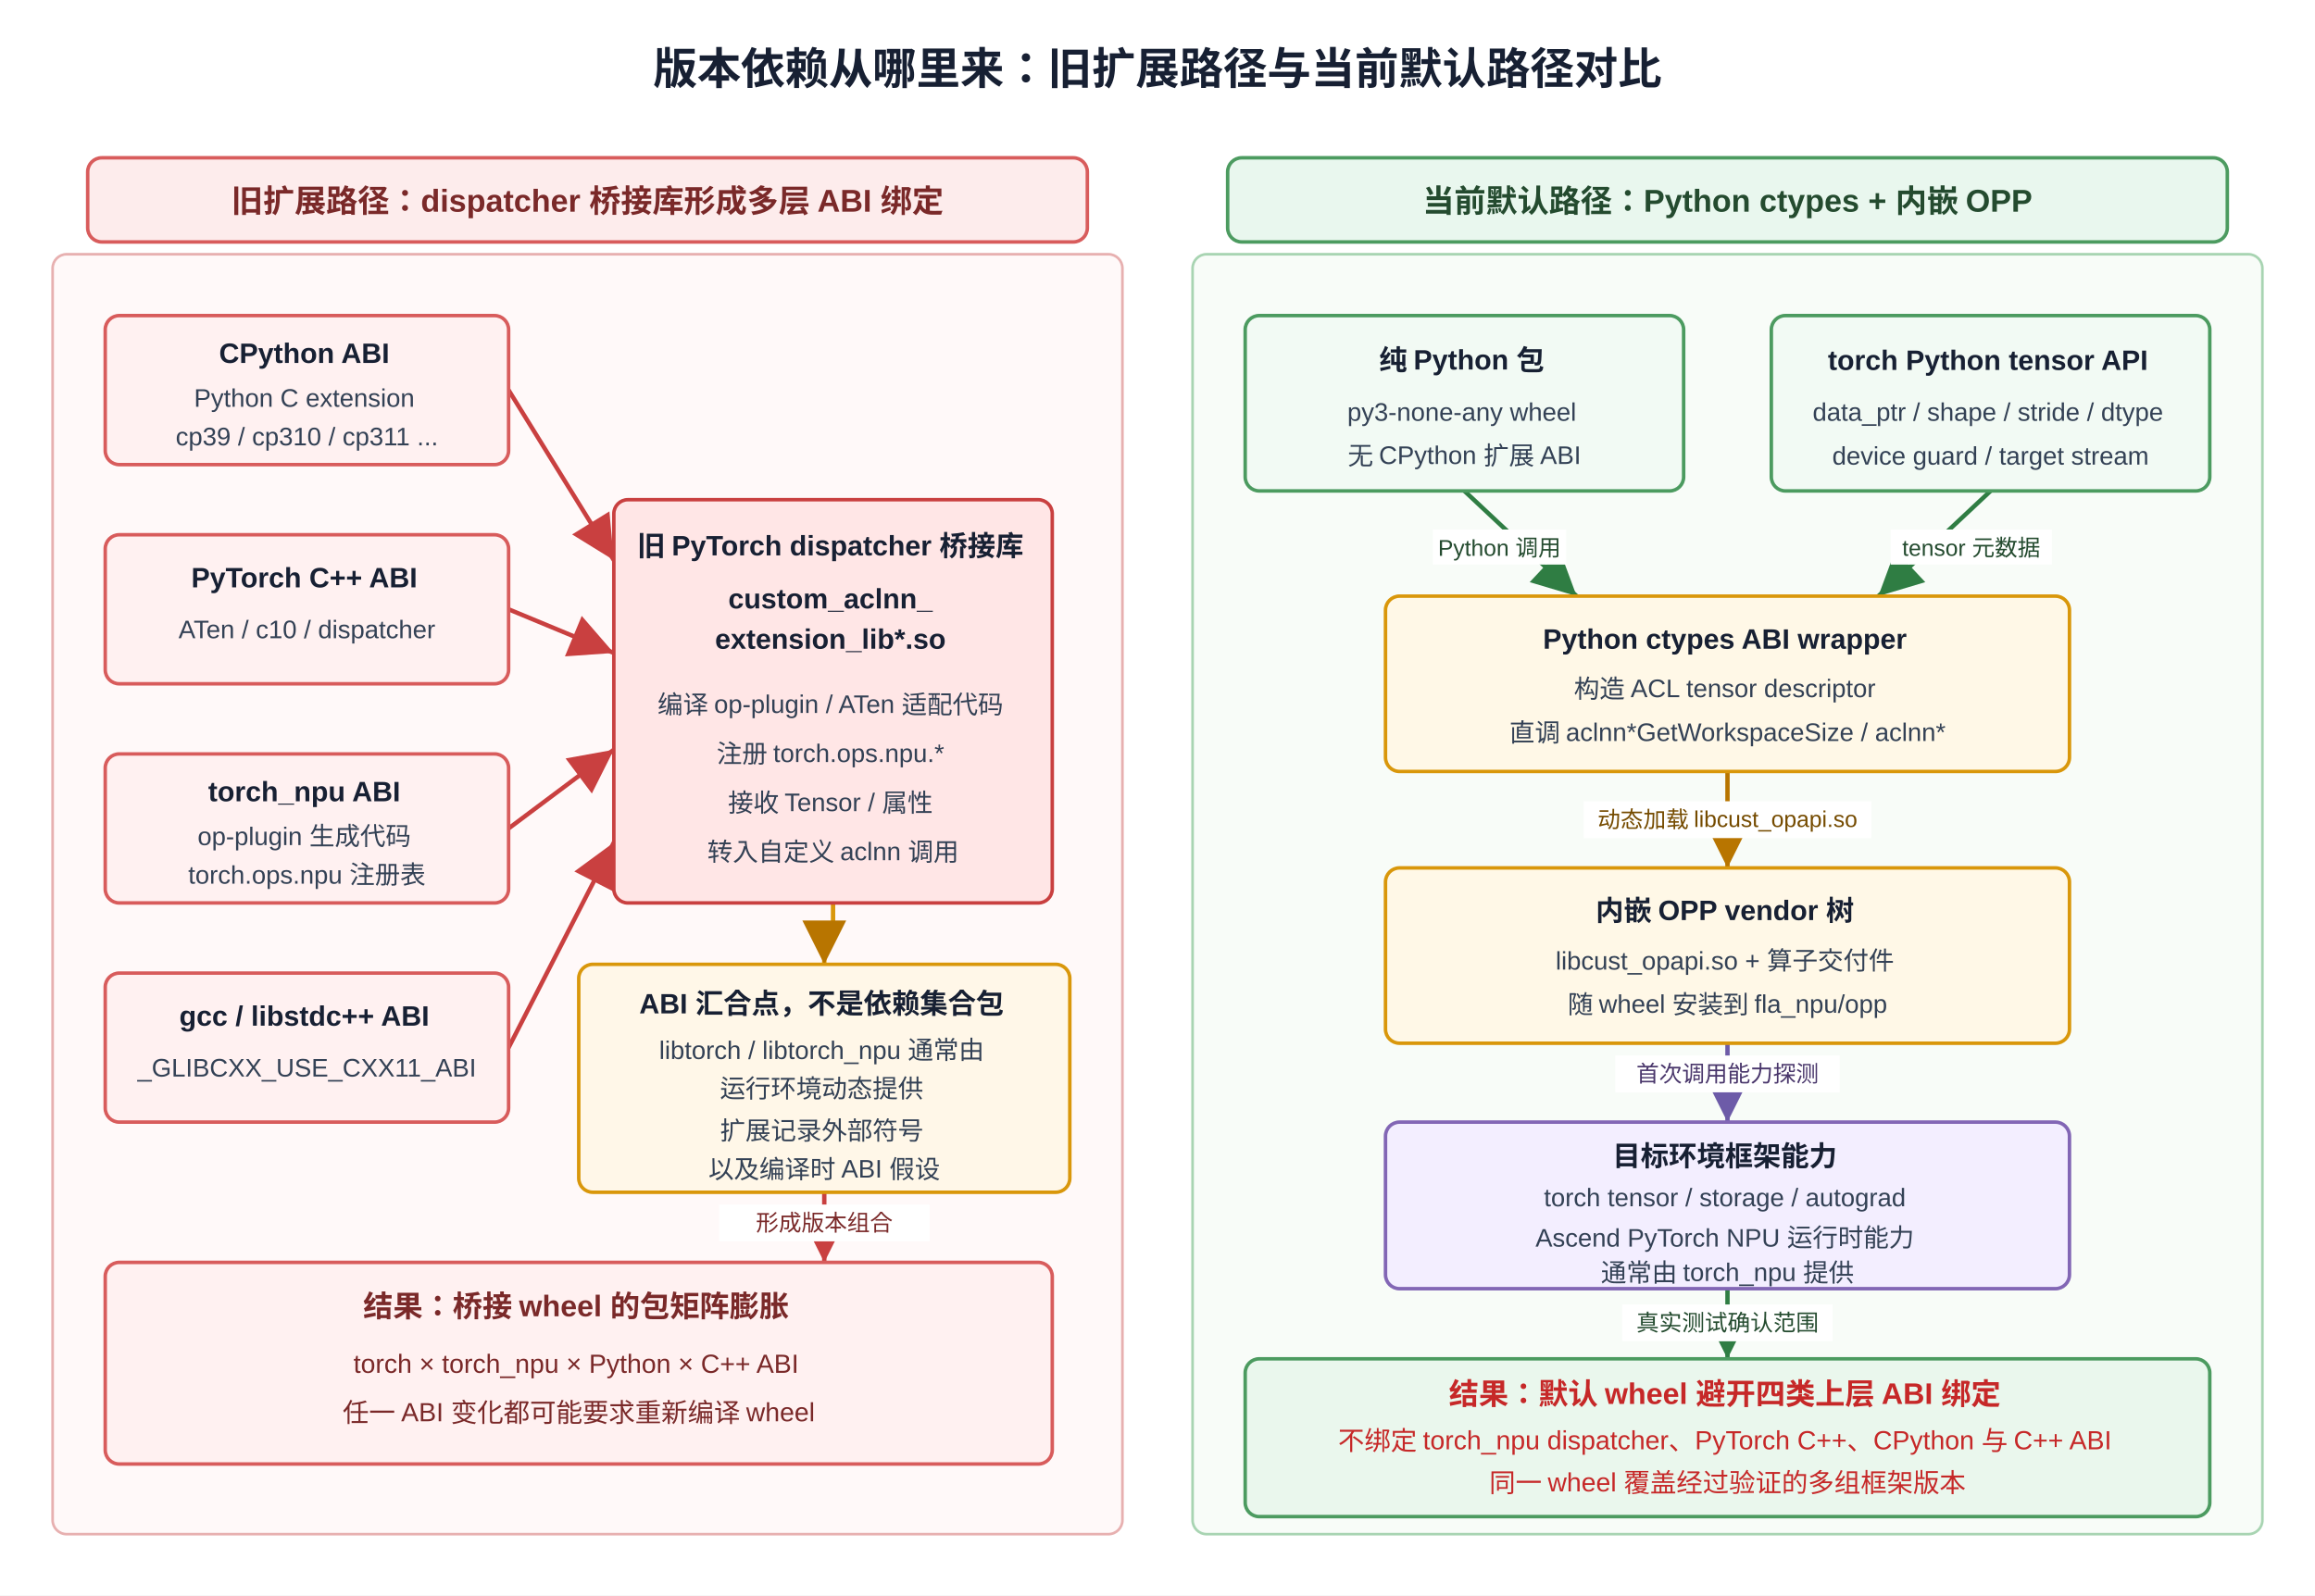
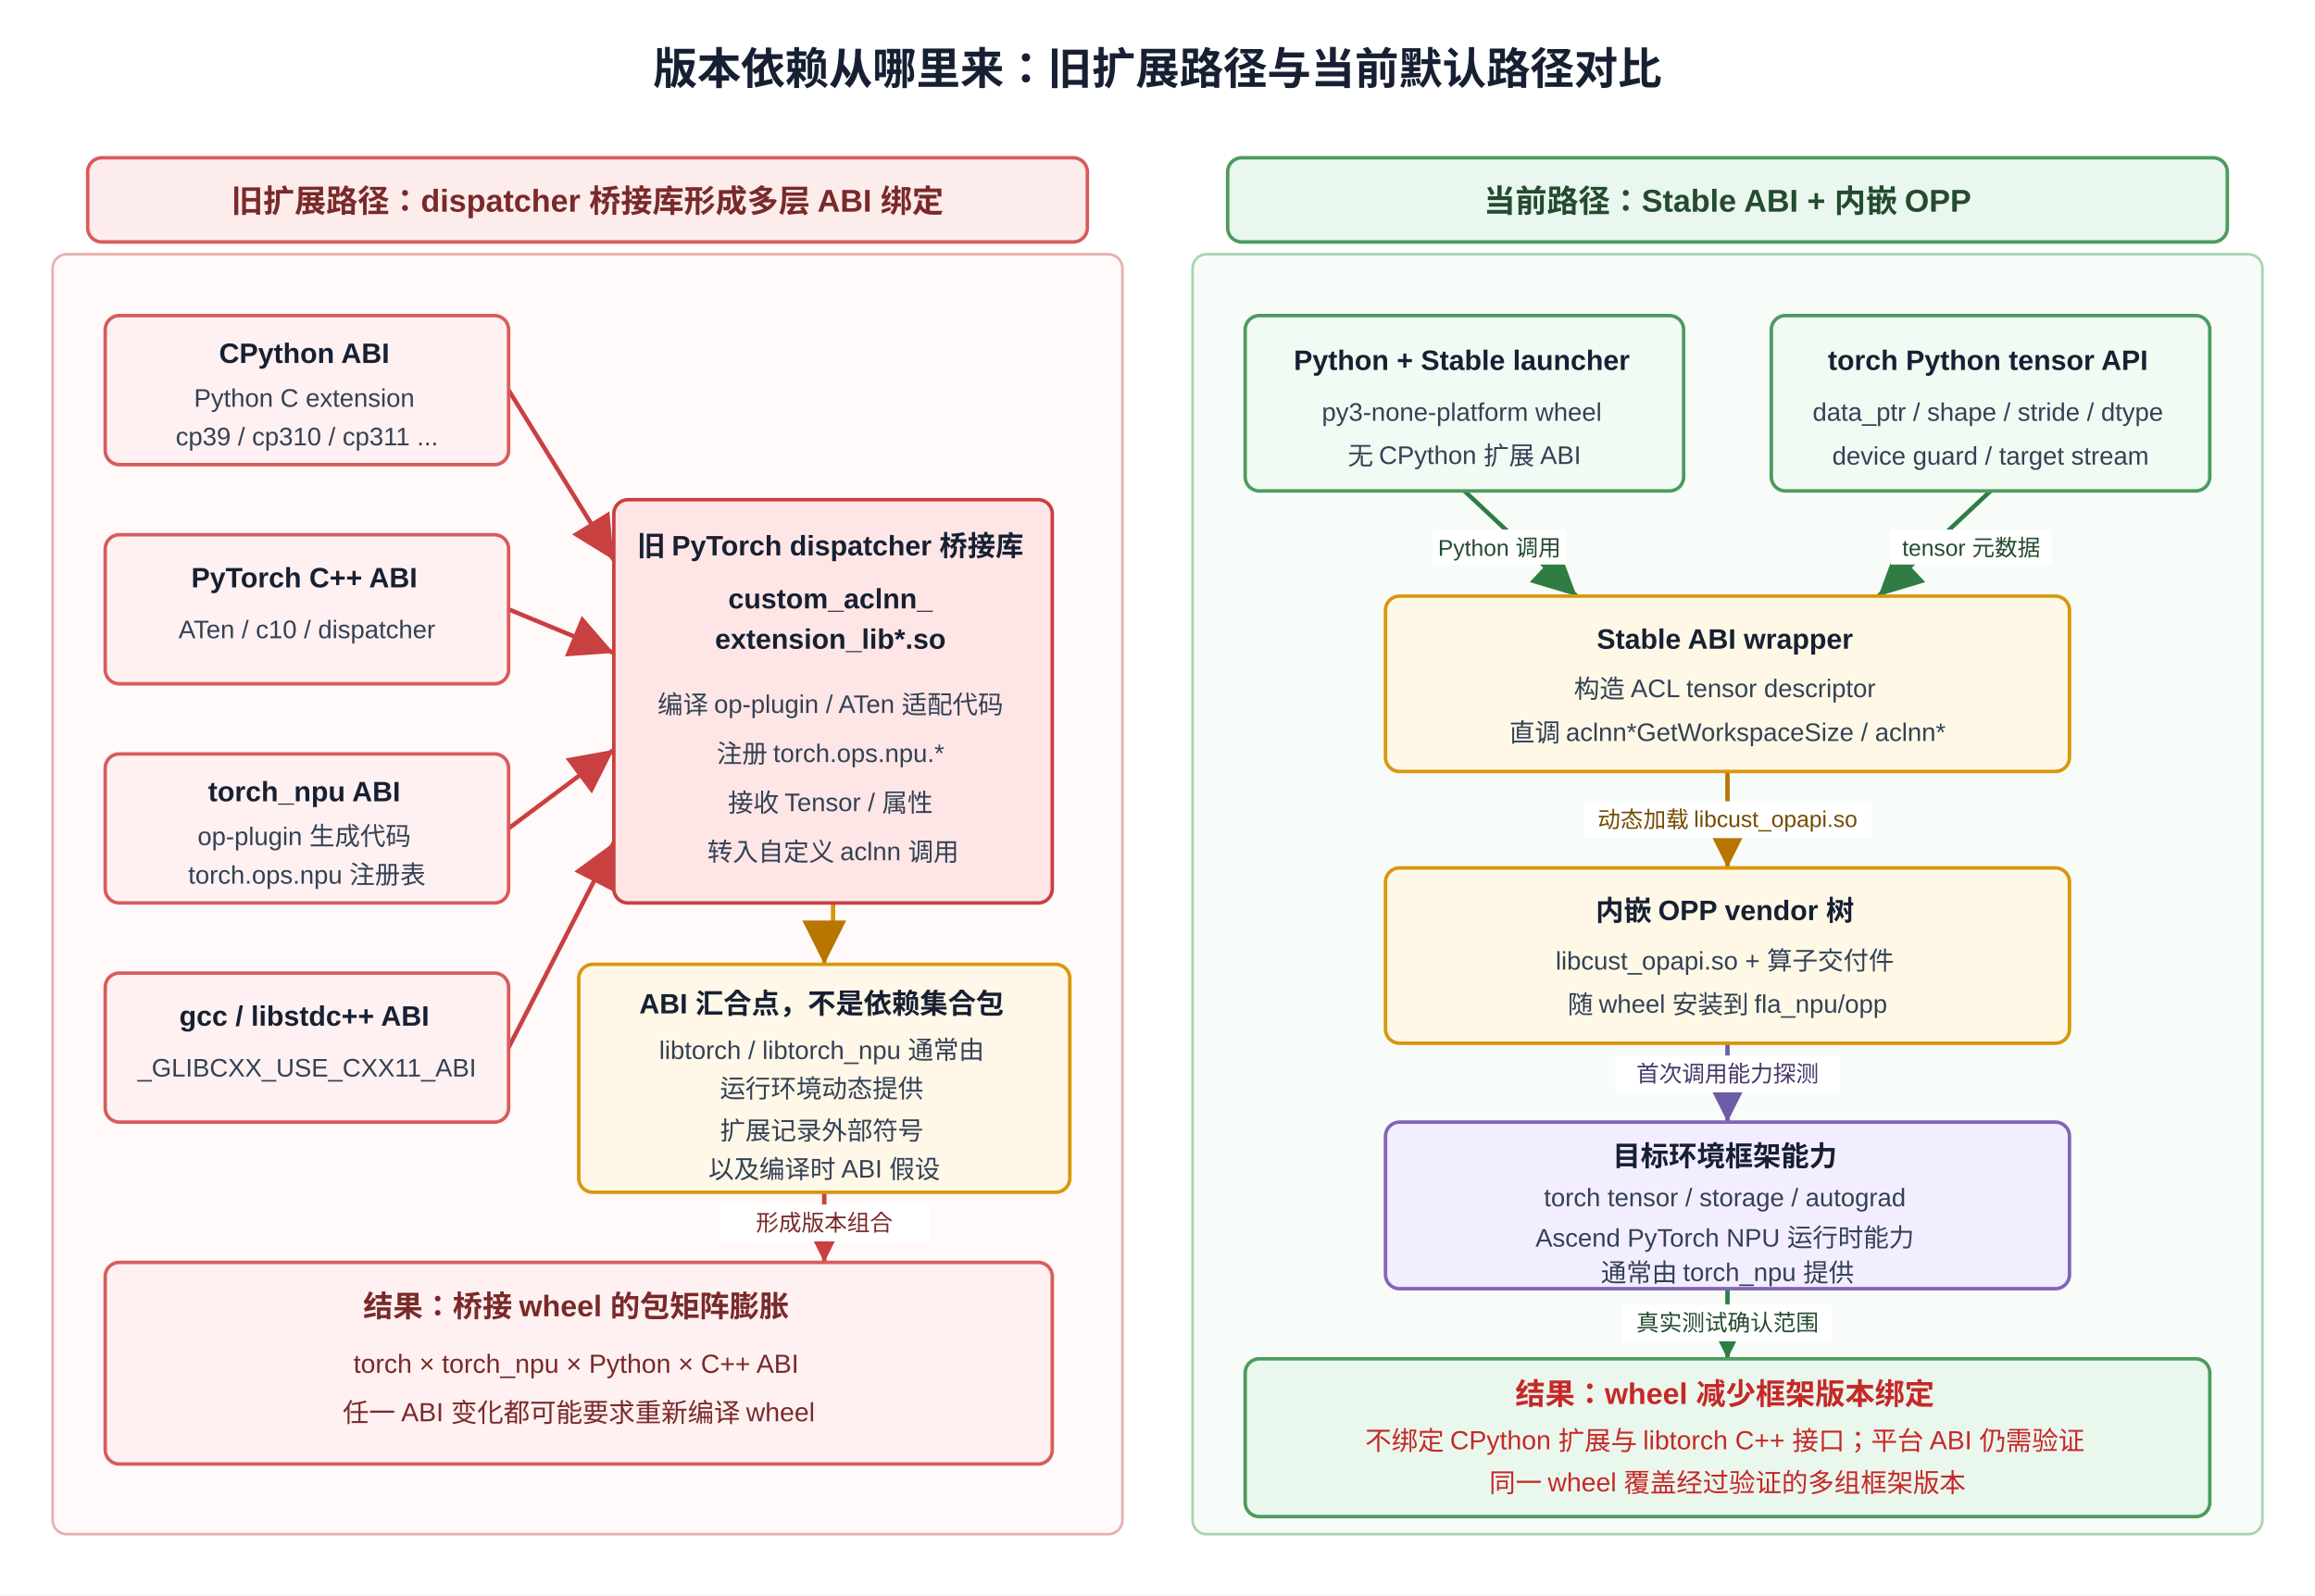
<svg xmlns="http://www.w3.org/2000/svg" width="1320" height="910" viewBox="0 0 1320 910" role="img" aria-labelledby="title desc">
  <defs>
    <style>
      .canvas { fill: #ffffff; }
      .title { font: 700 25px Arial, "Microsoft YaHei", sans-serif; fill: #172033; }
      .panel-title { font: 700 18px Arial, "Microsoft YaHei", sans-serif; }
      .node-title { font: 700 16px Arial, "Microsoft YaHei", sans-serif; fill: #172033; }
      .node-text { font: 14.5px Arial, "Microsoft YaHei", sans-serif; fill: #334155; }
      .result-title { font: 700 17px Arial, "Microsoft YaHei", sans-serif; }
      .result-text { font: 15px Arial, "Microsoft YaHei", sans-serif; }
      .edge-label { font: 13px Arial, "Microsoft YaHei", sans-serif; }
      .box { stroke-width: 2; rx: 8; ry: 8; }
      .edge { fill: none; stroke-width: 2.5; stroke-linecap: round; stroke-linejoin: round; }
    </style>
    <marker id="arrow-red" markerWidth="12" markerHeight="10" refX="10" refY="5" orient="auto" markerUnits="strokeWidth">
      <path d="M0,0 L10,5 L0,10 Z" fill="#C94040" />
    </marker>
    <marker id="arrow-green" markerWidth="12" markerHeight="10" refX="10" refY="5" orient="auto" markerUnits="strokeWidth">
      <path d="M0,0 L10,5 L0,10 Z" fill="#2F7D43" />
    </marker>
    <marker id="arrow-amber" markerWidth="12" markerHeight="10" refX="10" refY="5" orient="auto" markerUnits="strokeWidth">
      <path d="M0,0 L10,5 L0,10 Z" fill="#B87500" />
    </marker>
    <marker id="arrow-purple" markerWidth="12" markerHeight="10" refX="10" refY="5" orient="auto" markerUnits="strokeWidth">
      <path d="M0,0 L10,5 L0,10 Z" fill="#6D5BA8" />
    </marker>
  </defs>
  <rect class="canvas" width="1320" height="910" />
  <text class="title" x="660" y="48" text-anchor="middle">版本依赖从哪里来：旧扩展路径与当前默认路径对比</text>
  <rect x="30" y="145" width="610" height="730" rx="8" fill="#FFF9F9" stroke="#E7B0B0" stroke-width="1.5" />
  <rect x="680" y="145" width="610" height="730" rx="8" fill="#F8FCF8" stroke="#A8D4B2" stroke-width="1.5" />
  <rect class="box" x="50" y="90" width="570" height="48" fill="#FDECEC" stroke="#D85C5C" />
  <text class="panel-title" x="335" y="121" text-anchor="middle" fill="#7A2929">旧扩展路径：dispatcher 桥接库形成多层 ABI 绑定</text>
  <rect class="box" x="700" y="90" width="570" height="48" fill="#E9F7EE" stroke="#4C9B60" />
-   <text class="panel-title" x="985" y="121" text-anchor="middle" fill="#244B2F">当前默认路径：Python ctypes + 内嵌 OPP</text>
+   <text class="panel-title" x="985" y="121" text-anchor="middle" fill="#244B2F">当前路径：Stable ABI + 内嵌 OPP</text>
  <path class="edge" d="M290 222.5 L350 319.5" stroke="#C94040" marker-end="url(#arrow-red)" />
  <path class="edge" d="M290 347.5 L350 372.4" stroke="#C94040" marker-end="url(#arrow-red)" />
  <path class="edge" d="M290 472.5 L350 427.6" stroke="#C94040" marker-end="url(#arrow-red)" />
  <path class="edge" d="M290 597.5 L350 480.5" stroke="#C94040" marker-end="url(#arrow-red)" />
  <path class="edge" d="M475 515 V532 H470 V550" stroke="#D9970B" marker-end="url(#arrow-amber)" />
  <path class="edge" d="M470 680 V720" stroke="#C94040" marker-end="url(#arrow-red)" />
  <path class="edge" d="M835 280 L899 340" stroke="#2F7D43" marker-end="url(#arrow-green)" />
  <path class="edge" d="M1135 280 L1071 340" stroke="#2F7D43" marker-end="url(#arrow-green)" />
  <path class="edge" d="M985 440 V495" stroke="#B87500" marker-end="url(#arrow-amber)" />
  <path class="edge" d="M985 595 V640" stroke="#6D5BA8" marker-end="url(#arrow-purple)" />
  <path class="edge" d="M985 735 V775" stroke="#2F7D43" marker-end="url(#arrow-green)" />
  <rect class="box" x="60" y="180" width="230" height="85" fill="#FFF1F1" stroke="#D85C5C" />
  <text text-anchor="middle" x="175">
    <tspan class="node-title" x="175" y="207">CPython ABI</tspan>
    <tspan class="node-text" x="175" y="232">Python C extension</tspan>
    <tspan class="node-text" x="175" y="254">cp39 / cp310 / cp311 ...</tspan>
  </text>
  <rect class="box" x="60" y="305" width="230" height="85" fill="#FFF1F1" stroke="#D85C5C" />
  <text text-anchor="middle" x="175">
    <tspan class="node-title" x="175" y="335">PyTorch C++ ABI</tspan>
    <tspan class="node-text" x="175" y="364">ATen / c10 / dispatcher</tspan>
  </text>
  <rect class="box" x="60" y="430" width="230" height="85" fill="#FFF1F1" stroke="#D85C5C" />
  <text text-anchor="middle" x="175">
    <tspan class="node-title" x="175" y="457">torch_npu ABI</tspan>
    <tspan class="node-text" x="175" y="482">op-plugin 生成代码</tspan>
    <tspan class="node-text" x="175" y="504">torch.ops.npu 注册表</tspan>
  </text>
  <rect class="box" x="60" y="555" width="230" height="85" fill="#FFF1F1" stroke="#D85C5C" />
  <text text-anchor="middle" x="175">
    <tspan class="node-title" x="175" y="585">gcc / libstdc++ ABI</tspan>
    <tspan class="node-text" x="175" y="614">_GLIBCXX_USE_CXX11_ABI</tspan>
  </text>
  <rect class="box" x="350" y="285" width="250" height="230" fill="#FFE6E6" stroke="#C94040" stroke-width="2.5" />
  <text text-anchor="middle" x="475">
    <tspan class="node-title" x="475" y="317">旧 PyTorch dispatcher 桥接库</tspan>
    <tspan class="node-title" x="475" y="347">custom_aclnn_</tspan>
    <tspan class="node-title" x="475" y="370">extension_lib*.so</tspan>
    <tspan class="node-text" x="475" y="407">编译 op-plugin / ATen 适配代码</tspan>
    <tspan class="node-text" x="475" y="435">注册 torch.ops.npu.*</tspan>
    <tspan class="node-text" x="475" y="463">接收 Tensor / 属性</tspan>
    <tspan class="node-text" x="475" y="491">转入自定义 aclnn 调用</tspan>
  </text>
  <rect class="box" x="330" y="550" width="280" height="130" fill="#FFF7E8" stroke="#D9970B" />
  <text text-anchor="middle" x="470">
    <tspan class="node-title" x="470" y="578" fill="#5E4200">ABI 汇合点，不是依赖集合包</tspan>
    <tspan class="node-text" x="470" y="604">libtorch / libtorch_npu 通常由</tspan>
    <tspan class="node-text" x="470" y="626">运行环境动态提供</tspan>
    <tspan class="node-text" x="470" y="650">扩展记录外部符号</tspan>
    <tspan class="node-text" x="470" y="672">以及编译时 ABI 假设</tspan>
  </text>
  <rect class="box" x="60" y="720" width="540" height="115" fill="#FFF1F1" stroke="#D85C5C" stroke-width="2.5" />
  <text text-anchor="middle" x="330">
    <tspan class="result-title" x="330" y="751" fill="#7A2929">结果：桥接 wheel 的包矩阵膨胀</tspan>
    <tspan class="result-text" x="330" y="783" fill="#7A2929">torch × torch_npu × Python × C++ ABI</tspan>
    <tspan class="result-text" x="330" y="811" fill="#7A2929">任一 ABI 变化都可能要求重新编译 wheel</tspan>
  </text>
  <rect class="box" x="710" y="180" width="250" height="100" fill="#F2FAF4" stroke="#4C9B60" />
  <text text-anchor="middle" x="835">
-     <tspan class="node-title" x="835" y="211">纯 Python 包</tspan>
-     <tspan class="node-text" x="835" y="240">py3-none-any wheel</tspan>
+     <tspan class="node-title" x="835" y="211">Python + Stable launcher</tspan>
+     <tspan class="node-text" x="835" y="240">py3-none-platform wheel</tspan>
    <tspan class="node-text" x="835" y="265">无 CPython 扩展 ABI</tspan>
  </text>
  <rect class="box" x="1010" y="180" width="250" height="100" fill="#F2FAF4" stroke="#4C9B60" />
  <text text-anchor="middle" x="1135">
    <tspan class="node-title" x="1135" y="211">torch Python tensor API</tspan>
    <tspan class="node-text" x="1135" y="240">data_ptr / shape / stride / dtype</tspan>
    <tspan class="node-text" x="1135" y="265">device guard / target stream</tspan>
  </text>
  <rect class="box" x="790" y="340" width="390" height="100" fill="#FFF8E7" stroke="#D9970B" />
  <text text-anchor="middle" x="985">
-     <tspan class="node-title" x="985" y="370">Python ctypes ABI wrapper</tspan>
+     <tspan class="node-title" x="985" y="370">Stable ABI wrapper</tspan>
    <tspan class="node-text" x="985" y="398">构造 ACL tensor descriptor</tspan>
    <tspan class="node-text" x="985" y="423">直调 aclnn*GetWorkspaceSize / aclnn*</tspan>
  </text>
  <rect class="box" x="790" y="495" width="390" height="100" fill="#FFF8E7" stroke="#D9970B" />
  <text text-anchor="middle" x="985">
    <tspan class="node-title" x="985" y="525">内嵌 OPP vendor 树</tspan>
    <tspan class="node-text" x="985" y="553">libcust_opapi.so + 算子交付件</tspan>
    <tspan class="node-text" x="985" y="578">随 wheel 安装到 fla_npu/opp</tspan>
  </text>
  <rect class="box" x="790" y="640" width="390" height="95" fill="#F3EEFF" stroke="#8266B5" />
  <text text-anchor="middle" x="985">
    <tspan class="node-title" x="985" y="665">目标环境框架能力</tspan>
    <tspan class="node-text" x="985" y="688">torch tensor / storage / autograd</tspan>
    <tspan class="node-text" x="985" y="711">Ascend PyTorch NPU 运行时能力</tspan>
    <tspan class="node-text" x="985" y="731">通常由 torch_npu 提供</tspan>
  </text>
  <rect class="box" x="710" y="775" width="550" height="90" fill="#EAF7ED" stroke="#4C9B60" stroke-width="2.5" />
  <text text-anchor="middle" x="985">
-     <tspan class="result-title" x="985" y="801" fill="#C62828">结果：默认 wheel 避开四类上层 ABI 绑定</tspan>
-     <tspan class="result-text" x="985" y="827" font-weight="700" fill="#C62828">不绑定 torch_npu dispatcher、PyTorch C++、CPython 与 C++ ABI</tspan>
+     <tspan class="result-title" x="985" y="801" fill="#C62828">结果：wheel 减少框架版本绑定</tspan>
+     <tspan class="result-text" x="985" y="827" font-weight="700" fill="#C62828">不绑定 CPython 扩展与 libtorch C++ 接口；平台 ABI 仍需验证</tspan>
    <tspan class="result-text" x="985" y="851" font-weight="700" fill="#C62828">同一 wheel 覆盖经过验证的多组框架版本</tspan>
  </text>
  <g>
    <rect x="410" y="687" width="120" height="21" fill="#fff" />
    <text class="edge-label" x="470" y="702" text-anchor="middle" fill="#7A2929">形成版本组合</text>
  </g>
  <g>
    <rect x="817" y="302" width="76" height="20" fill="#fff" />
    <text class="edge-label" x="855" y="317" text-anchor="middle" fill="#244B2F">Python 调用</text>
  </g>
  <g>
    <rect x="1078" y="302" width="92" height="20" fill="#fff" />
    <text class="edge-label" x="1124" y="317" text-anchor="middle" fill="#244B2F">tensor 元数据</text>
  </g>
  <g>
    <rect x="903" y="457" width="164" height="21" fill="#fff" />
    <text class="edge-label" x="985" y="472" text-anchor="middle" fill="#754B00">动态加载 libcust_opapi.so</text>
  </g>
  <g>
    <rect x="921" y="602" width="128" height="21" fill="#fff" />
    <text class="edge-label" x="985" y="617" text-anchor="middle" fill="#49366B">首次调用能力探测</text>
  </g>
  <g>
    <rect x="925" y="744" width="120" height="21" fill="#fff" />
    <text class="edge-label" x="985" y="759" text-anchor="middle" fill="#244B2F">真实测试确认范围</text>
  </g>
</svg>
